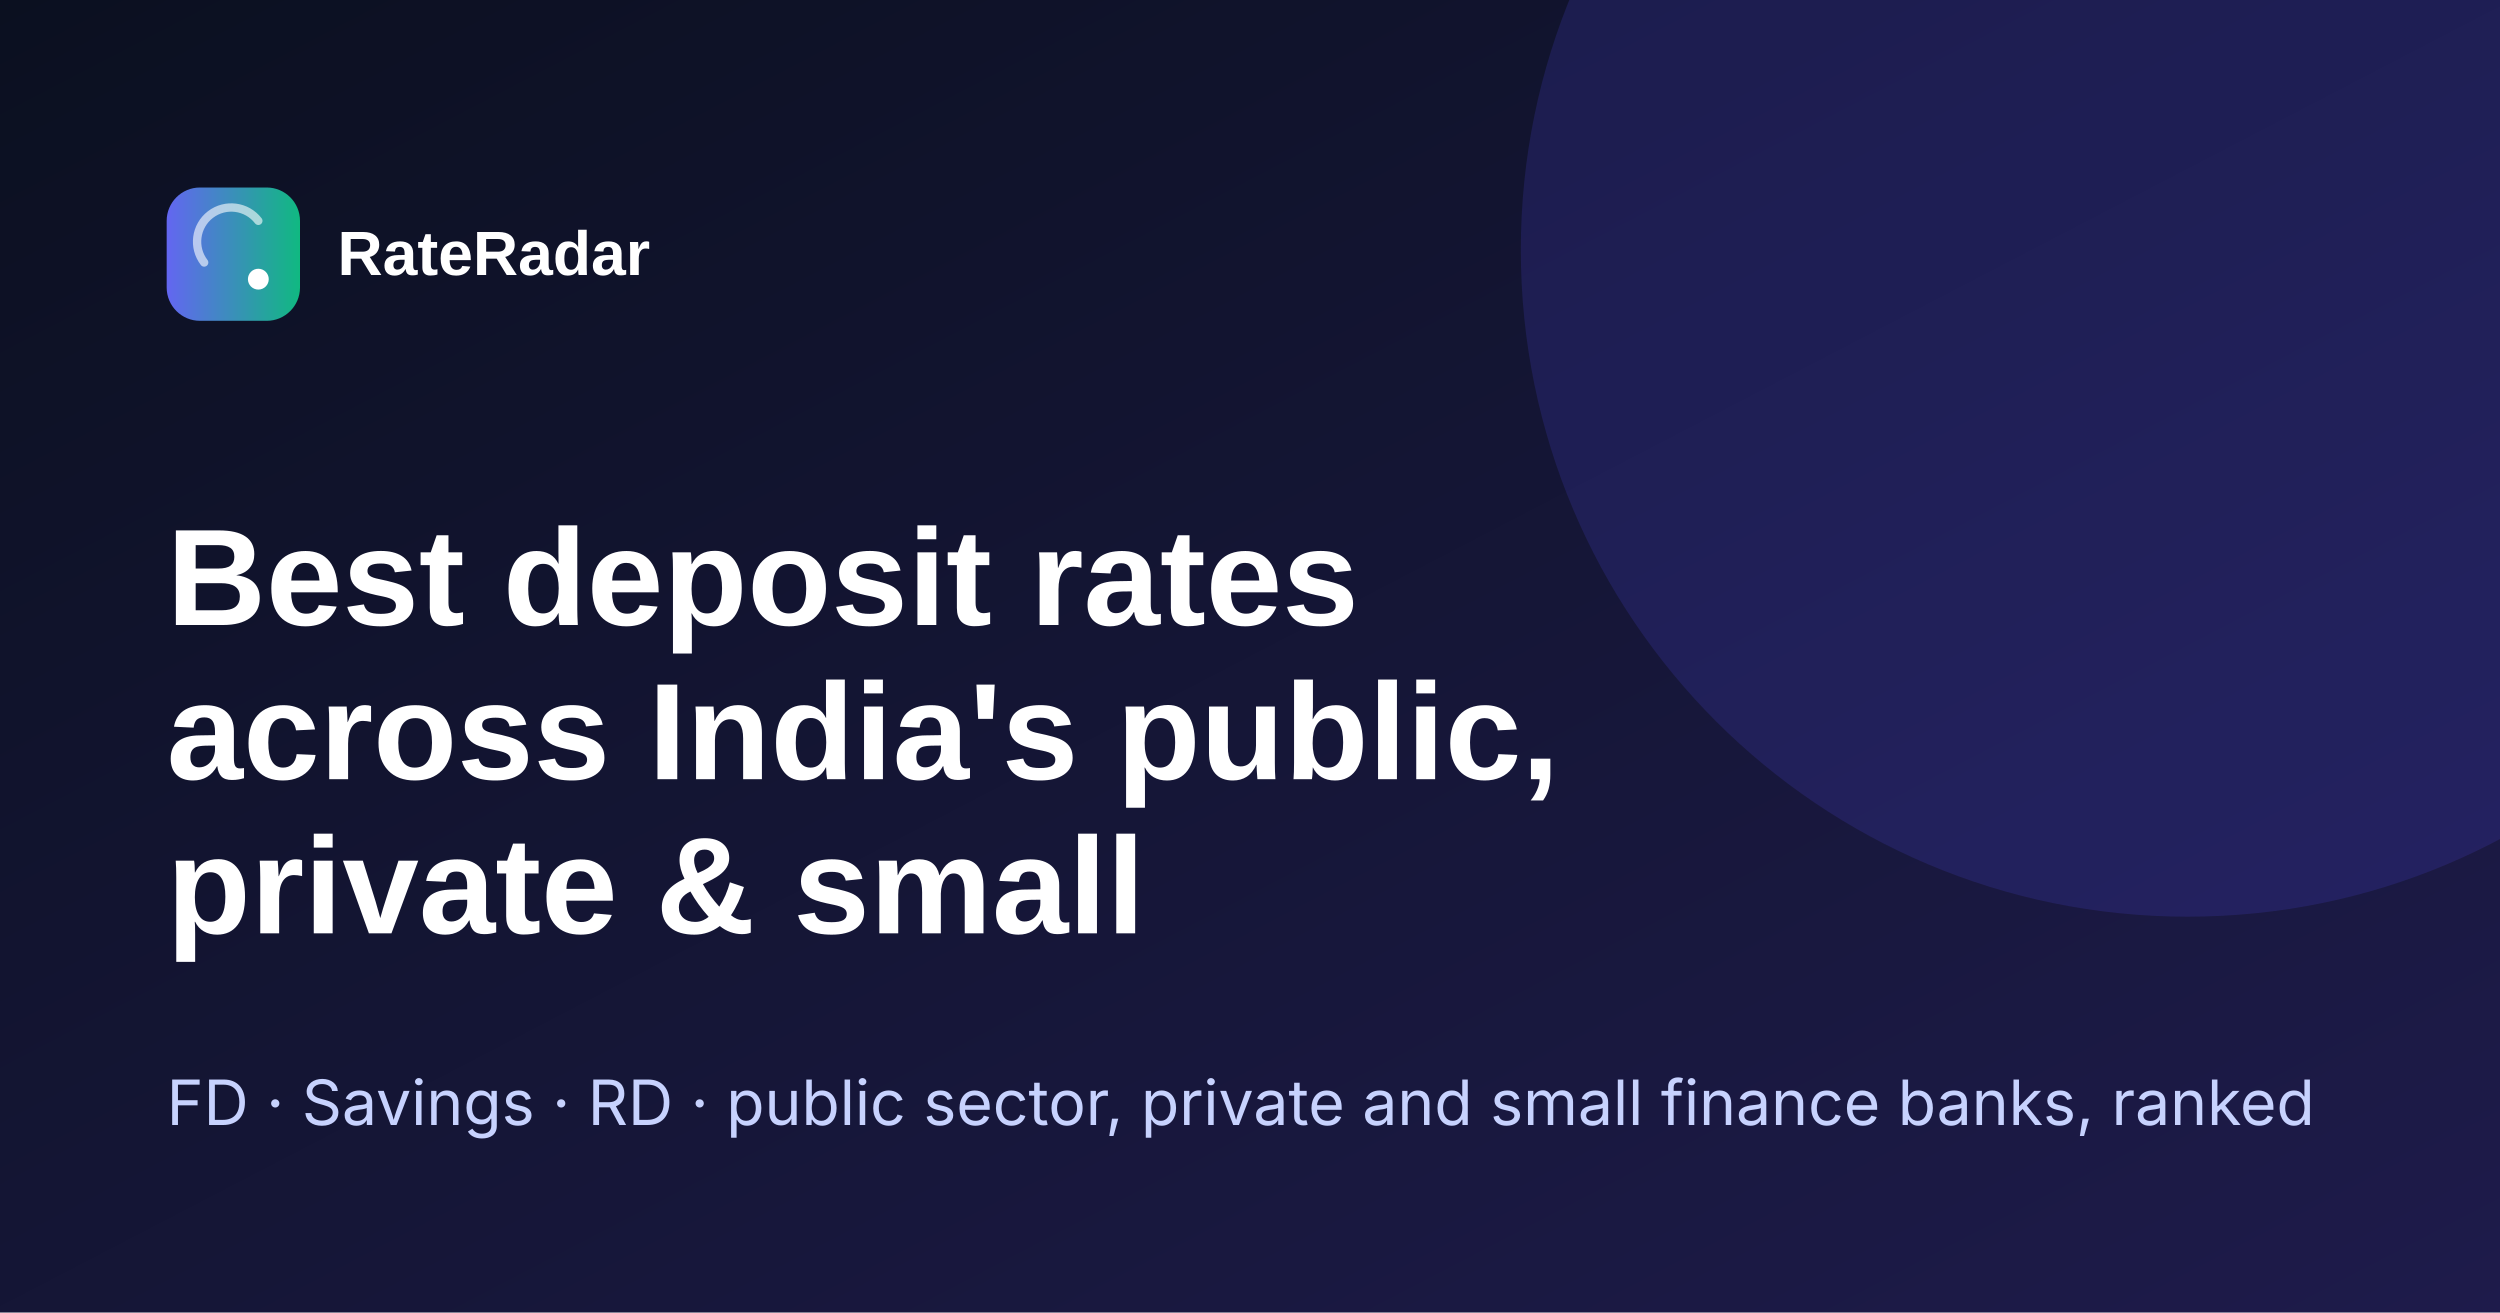
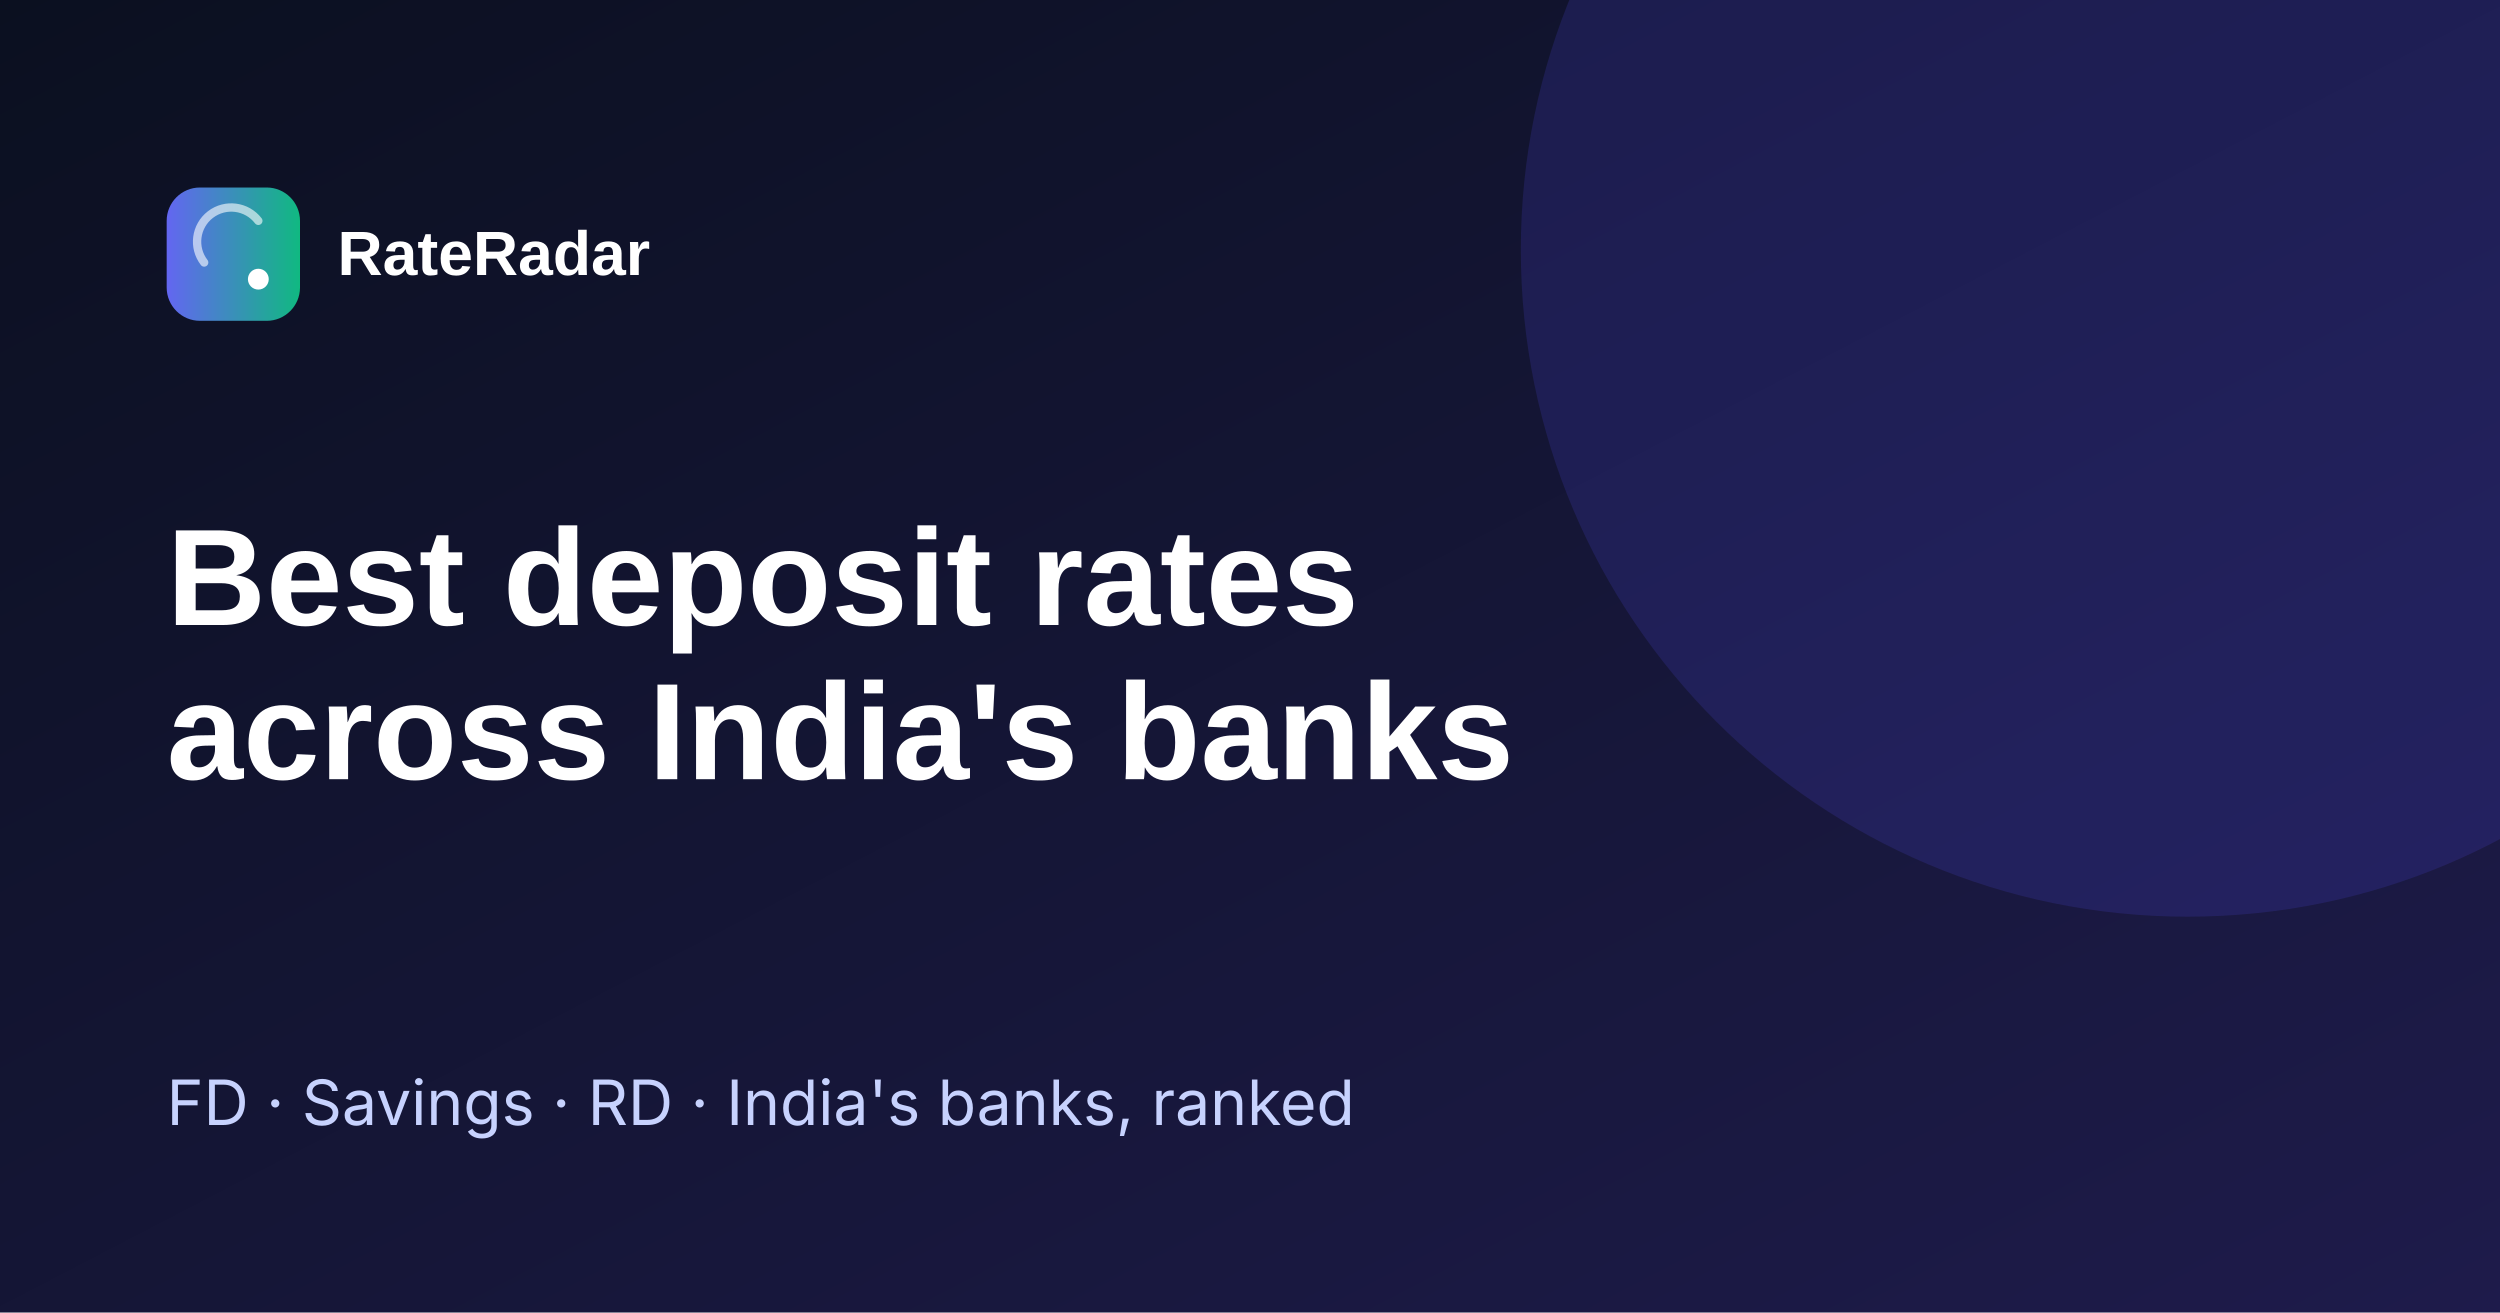
<svg xmlns="http://www.w3.org/2000/svg" width="1200" height="630" viewBox="0 0 1200 630">
  <defs>
    <linearGradient id="bg" x1="0" y1="0" x2="1" y2="1">
      <stop offset="0" stop-color="#0b1020" />
      <stop offset="1" stop-color="#1e1b4b" />
    </linearGradient>
    <linearGradient id="acc" x1="0" y1="0" x2="1" y2="0">
      <stop offset="0" stop-color="#6366f1" />
      <stop offset="1" stop-color="#10b981" />
    </linearGradient>
  </defs>
  <rect width="1200" height="630" fill="url(#bg)" />
  <circle cx="1050" cy="120" r="320" fill="#4f46e5" opacity="0.18" />
  <g transform="translate(80,90)">
    <rect width="64" height="64" rx="16" fill="url(#acc)" />
    <path d="M46 44 A16 16 0 0 1 72 24" transform="translate(-28,-8)" fill="none" stroke="white" stroke-width="4" stroke-linecap="round" opacity="0.6" />
    <circle cx="44" cy="44" r="5" fill="white" />
    <text x="82" y="42" font-family="Sora,Arial,sans-serif" font-size="30" font-weight="800" fill="#fff">RateRadar</text>
  </g>
  <text y="300" font-family="Sora,Arial,sans-serif" font-size="66" font-weight="800" fill="#ffffff">
    <tspan x="80" dy="0">Best deposit rates</tspan>
-     <tspan x="80" dy="74">across India's public,</tspan>
-     <tspan x="80" dy="74">private &amp; small</tspan>
+     <tspan x="80" dy="74">across India's banks</tspan>
  </text>
-   <text x="80" y="540" font-family="Inter,Arial,sans-serif" font-size="30" fill="#c7d2fe">FD · Savings · RD · public sector, private and small finance banks, ranked</text>
+   <text x="80" y="540" font-family="Inter,Arial,sans-serif" font-size="30" fill="#c7d2fe">FD · Savings · RD · India's banks, ranked</text>
</svg>
